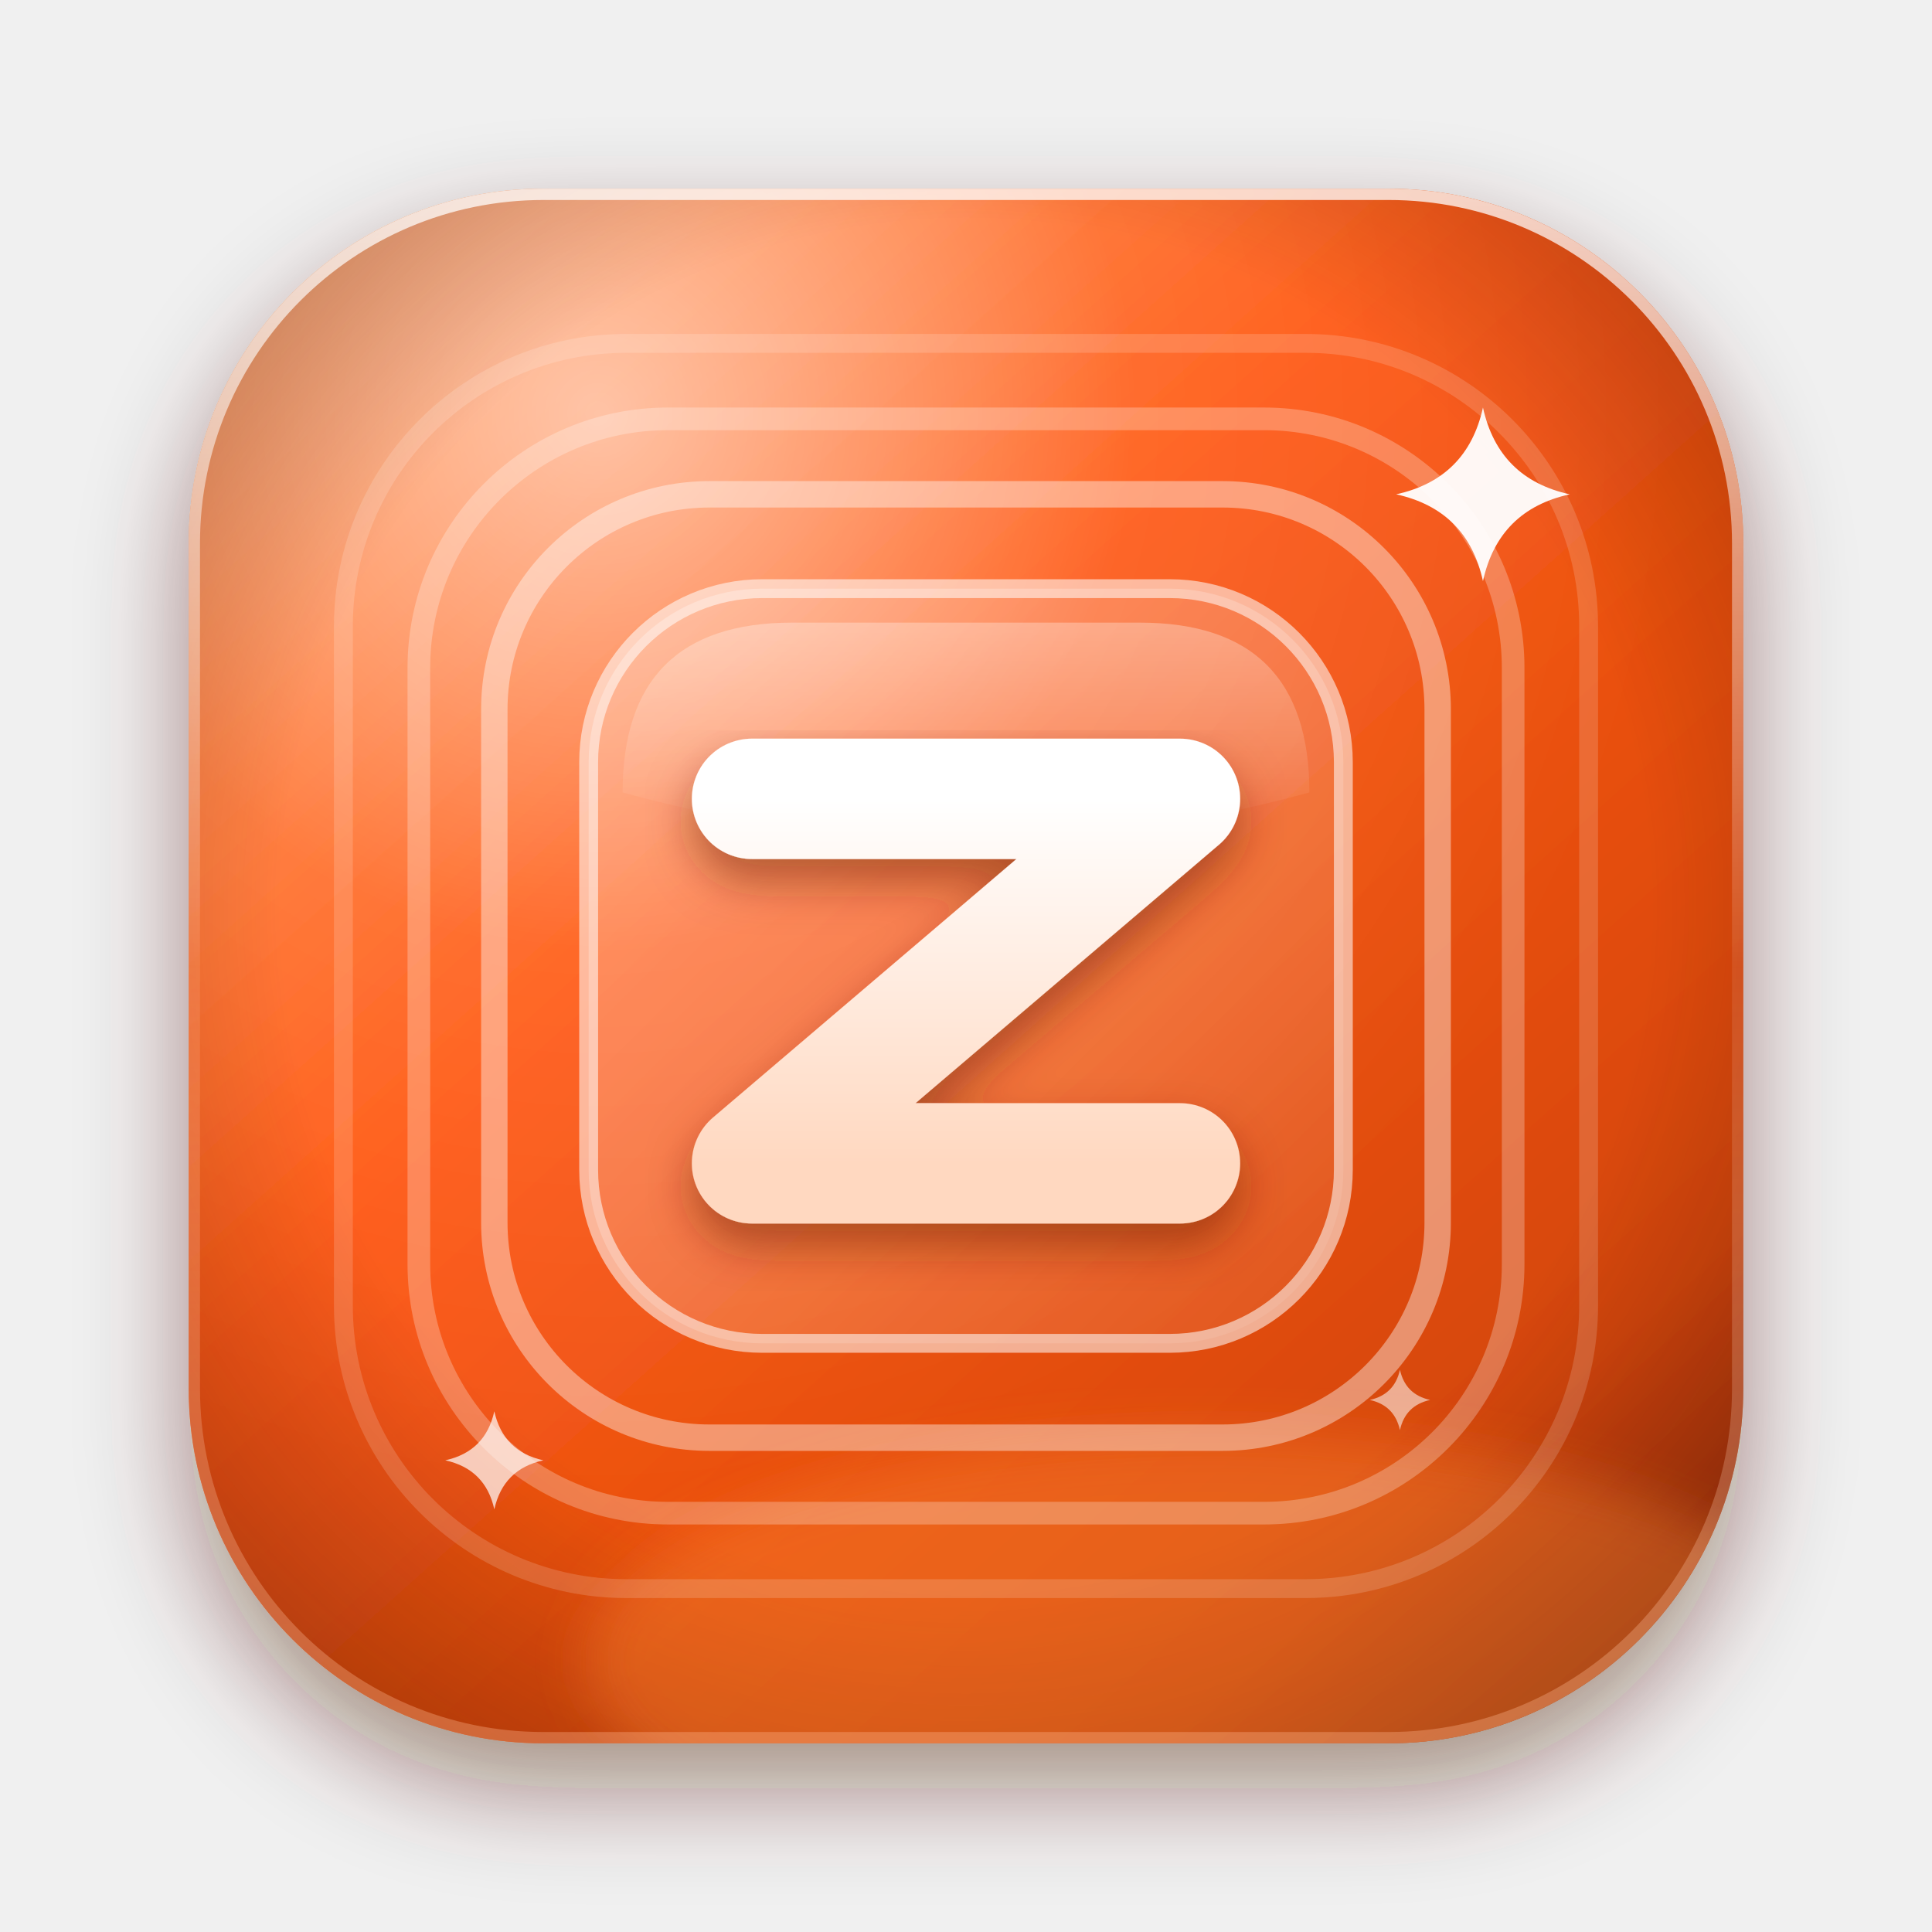
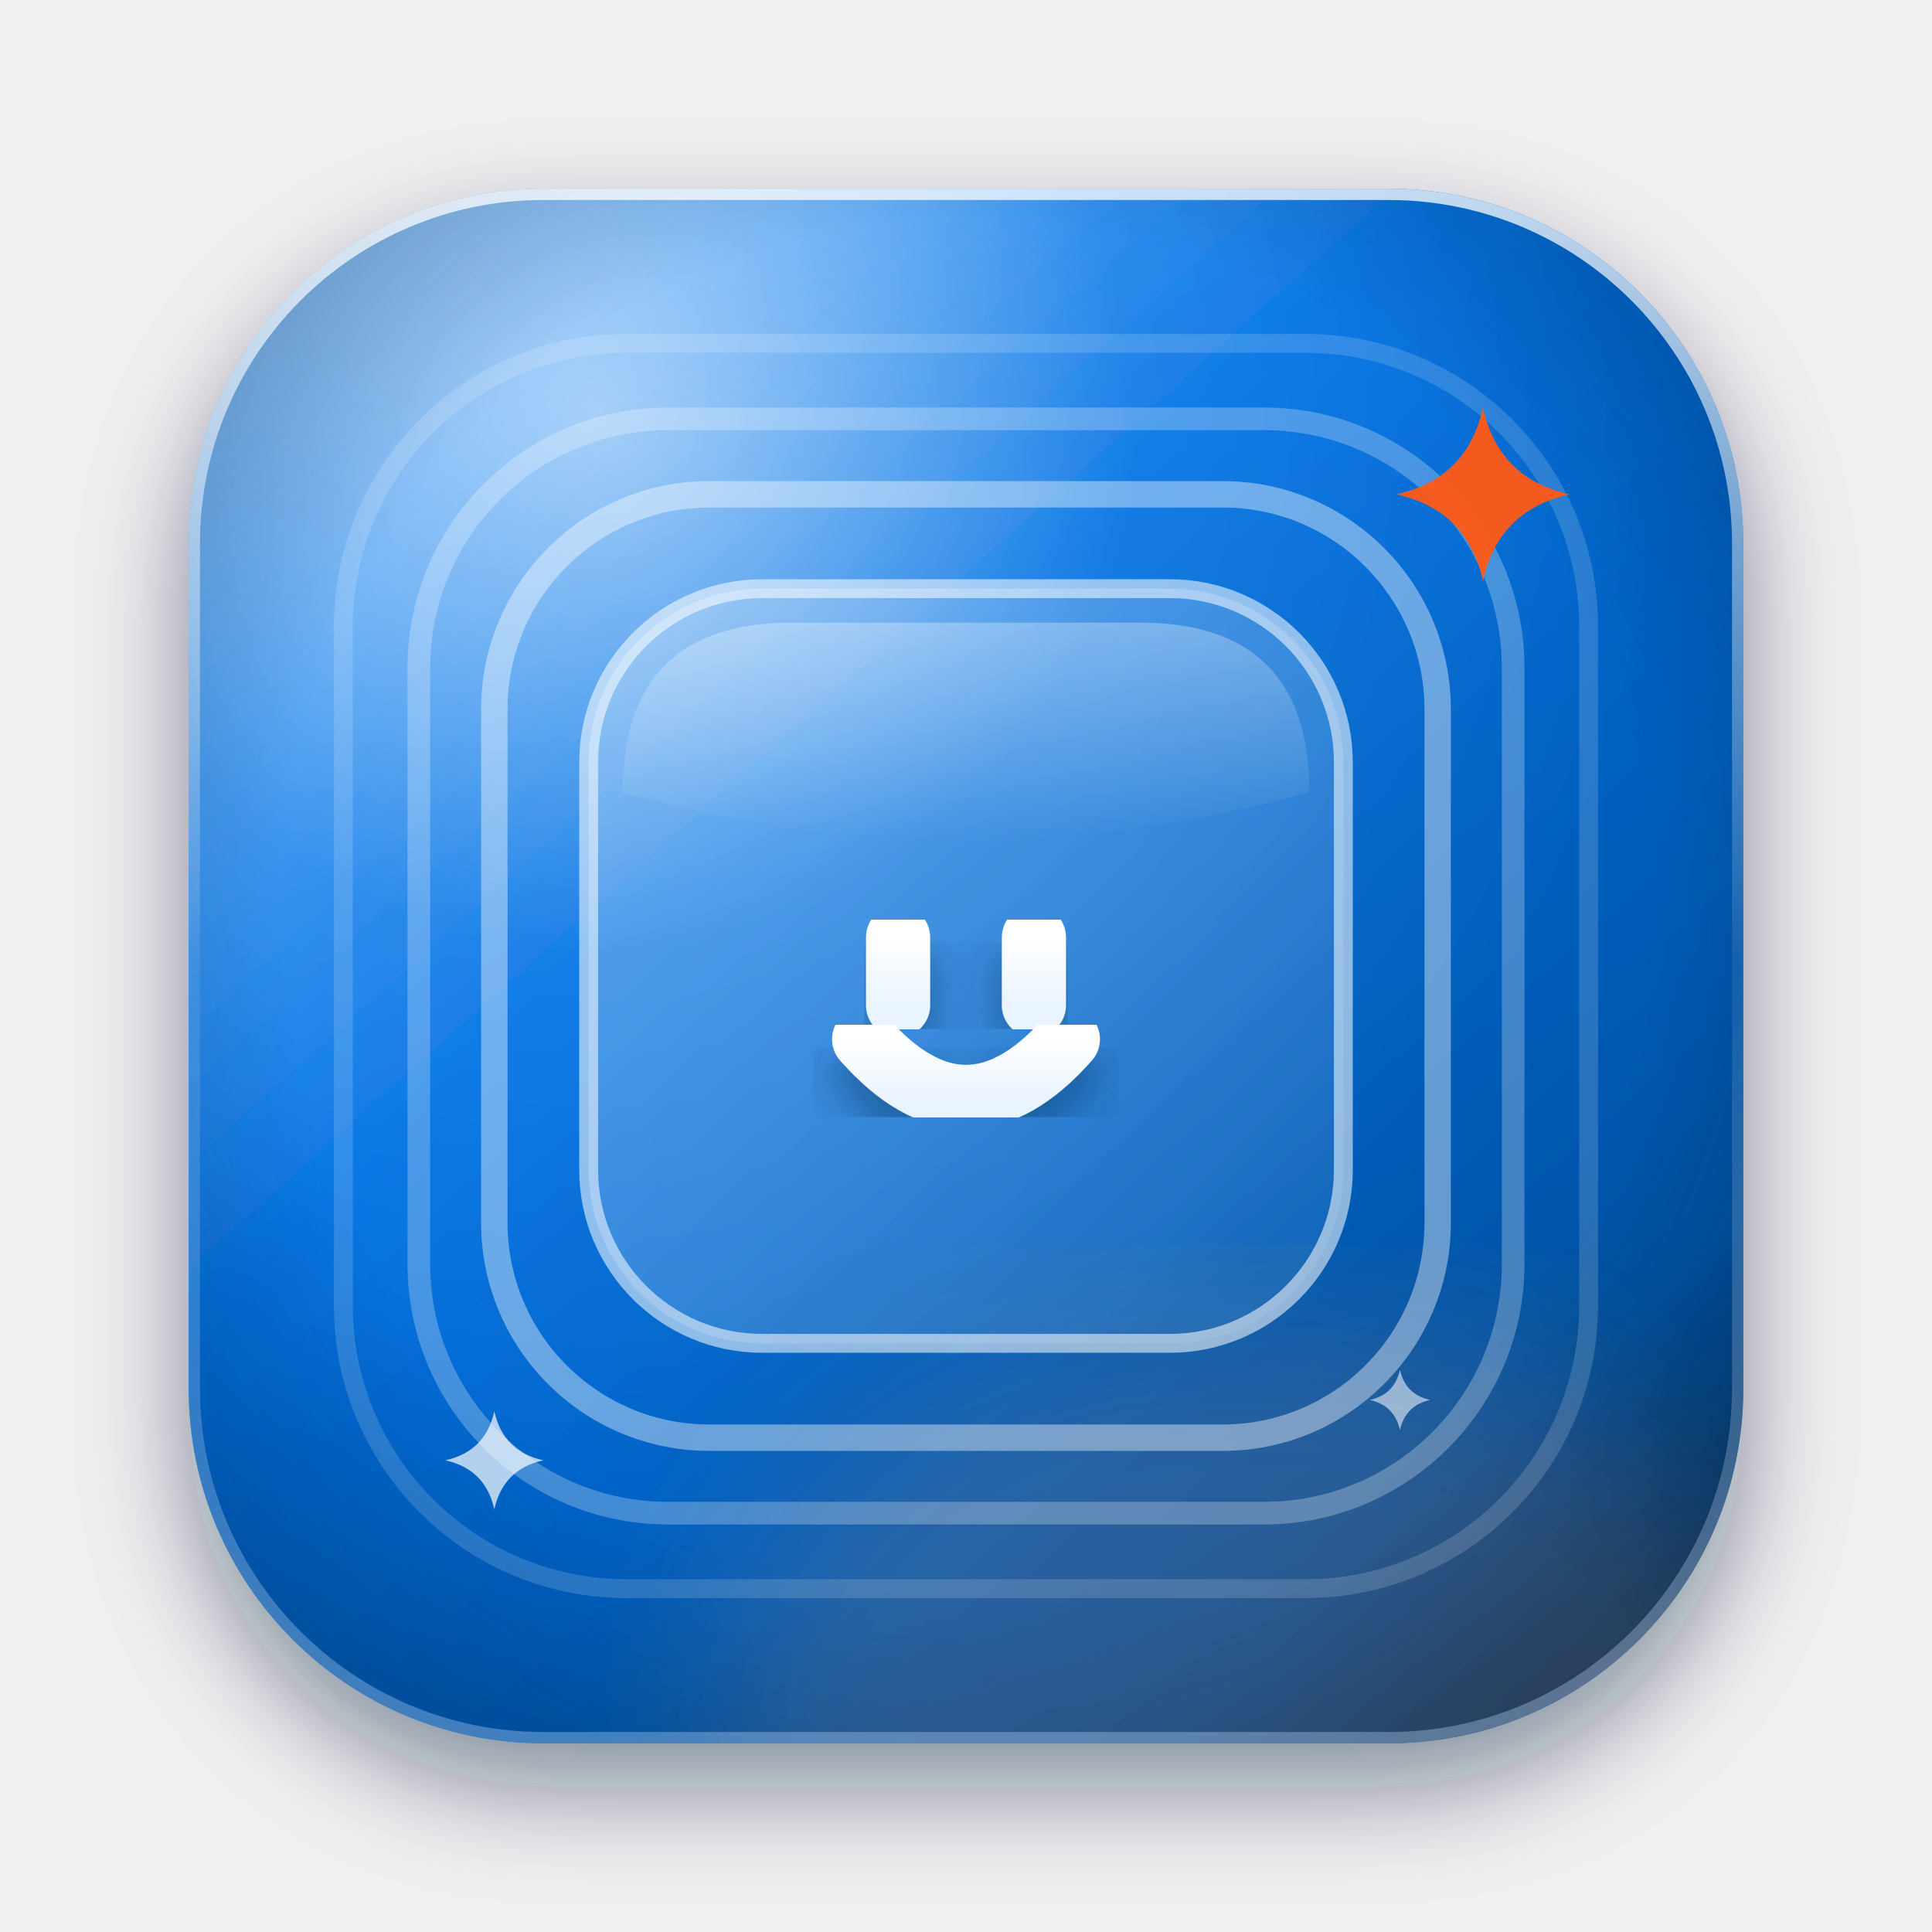
<svg xmlns="http://www.w3.org/2000/svg" viewBox="0 0 1024 1024" width="1024" height="1024">
  <defs>
    <linearGradient id="bg" x1="130" y1="90" x2="900" y2="950" gradientUnits="userSpaceOnUse">
-       <stop offset="0" stop-color="#ff9a5c" />
-       <stop offset="0.38" stop-color="#ff5a15" />
-       <stop offset="0.82" stop-color="#d4460b" />
-       <stop offset="1" stop-color="#8f2a04" />
+       <stop offset="0" stop-color="#74baff" />
+       <stop offset="0.38" stop-color="#0071e3" />
+       <stop offset="0.82" stop-color="#0052a3" />
+       <stop offset="1" stop-color="#012a52" />
    </linearGradient>
    <radialGradient id="light" cx="26%" cy="14%" r="70%">
      <stop offset="0" stop-color="#fff" stop-opacity="0.55" />
      <stop offset="0.5" stop-color="#fff" stop-opacity="0.08" />
      <stop offset="1" stop-color="#fff" stop-opacity="0" />
    </radialGradient>
    <radialGradient id="vig" cx="50%" cy="46%" r="72%">
-       <stop offset="0.62" stop-color="#3a0d00" stop-opacity="0" />
-       <stop offset="1" stop-color="#3a0d00" stop-opacity="0.42" />
+       <stop offset="0.62" stop-color="#001a33" stop-opacity="0" />
+       <stop offset="1" stop-color="#001a33" stop-opacity="0.42" />
    </radialGradient>
    <linearGradient id="edge" x1="0" y1="0" x2="0" y2="1">
      <stop offset="0" stop-color="#fff" stop-opacity="0.75" />
      <stop offset="0.5" stop-color="#fff" stop-opacity="0.08" />
-       <stop offset="1" stop-color="#ffb890" stop-opacity="0.35" />
+       <stop offset="1" stop-color="#bcd9ff" stop-opacity="0.35" />
    </linearGradient>
    <linearGradient id="sheen" x1="0" y1="0" x2="0" y2="1">
      <stop offset="0" stop-color="#fff" stop-opacity="0.55" />
      <stop offset="1" stop-color="#fff" stop-opacity="0" />
    </linearGradient>
-     <linearGradient id="zfill" x1="0" y1="0" x2="0" y2="1">
+     <linearGradient id="facefill" x1="0" y1="0" x2="0" y2="1">
      <stop offset="0" stop-color="#ffffff" />
-       <stop offset="1" stop-color="#ffd8c0" />
+       <stop offset="1" stop-color="#eaf4ff" />
    </linearGradient>
    <linearGradient id="cell" x1="0" y1="0" x2="1" y2="1">
      <stop offset="0" stop-color="#fff" stop-opacity="0.30" />
      <stop offset="1" stop-color="#fff" stop-opacity="0.06" />
    </linearGradient>
    <filter id="shadow" x="-20%" y="-20%" width="140%" height="150%">
-       <feDropShadow dx="0" dy="24" stdDeviation="28" flood-color="#4a1500" flood-opacity="0.45" />
+       <feDropShadow dx="0" dy="24" stdDeviation="28" flood-color="#00203d" flood-opacity="0.45" />
    </filter>
-     <filter id="zshadow" x="-25%" y="-25%" width="150%" height="160%">
-       <feDropShadow dx="0" dy="12" stdDeviation="12" flood-color="#6a1f00" flood-opacity="0.5" />
+     <filter id="faceshadow" x="-25%" y="-25%" width="150%" height="160%">
+       <feDropShadow dx="0" dy="12" stdDeviation="12" flood-color="#00305c" flood-opacity="0.5" />
    </filter>
    <filter id="soft">
-       <feGaussianBlur stdDeviation="14" />
+       <feGaussianBlur stdDeviation="46" />
    </filter>
    <clipPath id="sq">
      <rect x="100" y="100" width="824" height="824" rx="188" />
    </clipPath>
  </defs>
  <rect x="100" y="100" width="824" height="824" rx="188" fill="url(#bg)" filter="url(#shadow)" />
  <g clip-path="url(#sq)">
    <rect x="100" y="100" width="824" height="824" fill="url(#light)" />
    <rect x="100" y="100" width="824" height="824" fill="url(#vig)" />
-     <ellipse cx="640" cy="880" rx="330" ry="120" fill="#ff8a3a" fill-opacity="0.35" filter="url(#soft)" />
+     <ellipse cx="660" cy="900" rx="280" ry="200" fill="#ff8a3a" fill-opacity="0.16" filter="url(#soft)" />
    <rect x="182" y="182" width="660" height="660" rx="150" fill="none" stroke="#fff" stroke-opacity="0.16" stroke-width="10" />
    <rect x="222" y="222" width="580" height="580" rx="132" fill="none" stroke="#fff" stroke-opacity="0.26" stroke-width="12" />
    <rect x="262" y="262" width="500" height="500" rx="114" fill="none" stroke="#fff" stroke-opacity="0.40" stroke-width="14" />
  </g>
  <rect x="312" y="312" width="400" height="400" rx="92" fill="url(#cell)" stroke="#fff" stroke-opacity="0.55" stroke-width="10" />
  <path d="M330,420 Q330,330 420,330 L604,330 Q694,330 694,420 Q512,470 330,420 Z" fill="url(#sheen)" fill-opacity="0.55" />
-   <path d="M398.6,423.4 L625.4,423.4 L398.6,616.6 L625.4,616.6" fill="none" stroke="url(#zfill)" stroke-width="63.8" stroke-linecap="round" stroke-linejoin="round" filter="url(#zshadow)" />
-   <path d="M398.6,415.4 L625.4,415.4 L398.6,608.6 L625.4,608.6" fill="none" stroke="#fff" stroke-opacity="0.0" stroke-width="2" />
-   <path d="M786,216 Q794.28,253.72 832,262 Q794.28,270.28 786,308 Q777.72,270.28 740,262 Q777.72,253.72 786,216 Z" fill="#fff" fill-opacity="0.95" />
+   <path d="M476.0,496.8 L476.0,532.8 M548.0,496.8 L548.0,532.8" fill="none" stroke="url(#facefill)" stroke-width="34" stroke-linecap="round" filter="url(#faceshadow)" />
+   <path d="M458.0,550.8 Q512.0,612.0 566.0,550.8" fill="none" stroke="url(#facefill)" stroke-width="34" stroke-linecap="round" filter="url(#faceshadow)" />
+   <path d="M786,216 Q794.28,253.72 832,262 Q794.28,270.28 786,308 Q777.72,270.28 740,262 Q777.72,253.72 786,216 Z" fill="#ff5a15" fill-opacity="0.95" />
  <path d="M262,748 Q266.68,769.32 288,774 Q266.68,778.68 262,800 Q257.32,778.68 236,774 Q257.32,769.32 262,748 Z" fill="#fff" fill-opacity="0.7" />
  <path d="M742,726 Q744.88,739.12 758,742 Q744.88,744.88 742,758 Q739.12,744.88 726,742 Q739.12,739.12 742,726 Z" fill="#fff" fill-opacity="0.55" />
  <rect x="103" y="103" width="818" height="818" rx="185" fill="none" stroke="url(#edge)" stroke-width="6" />
</svg>
